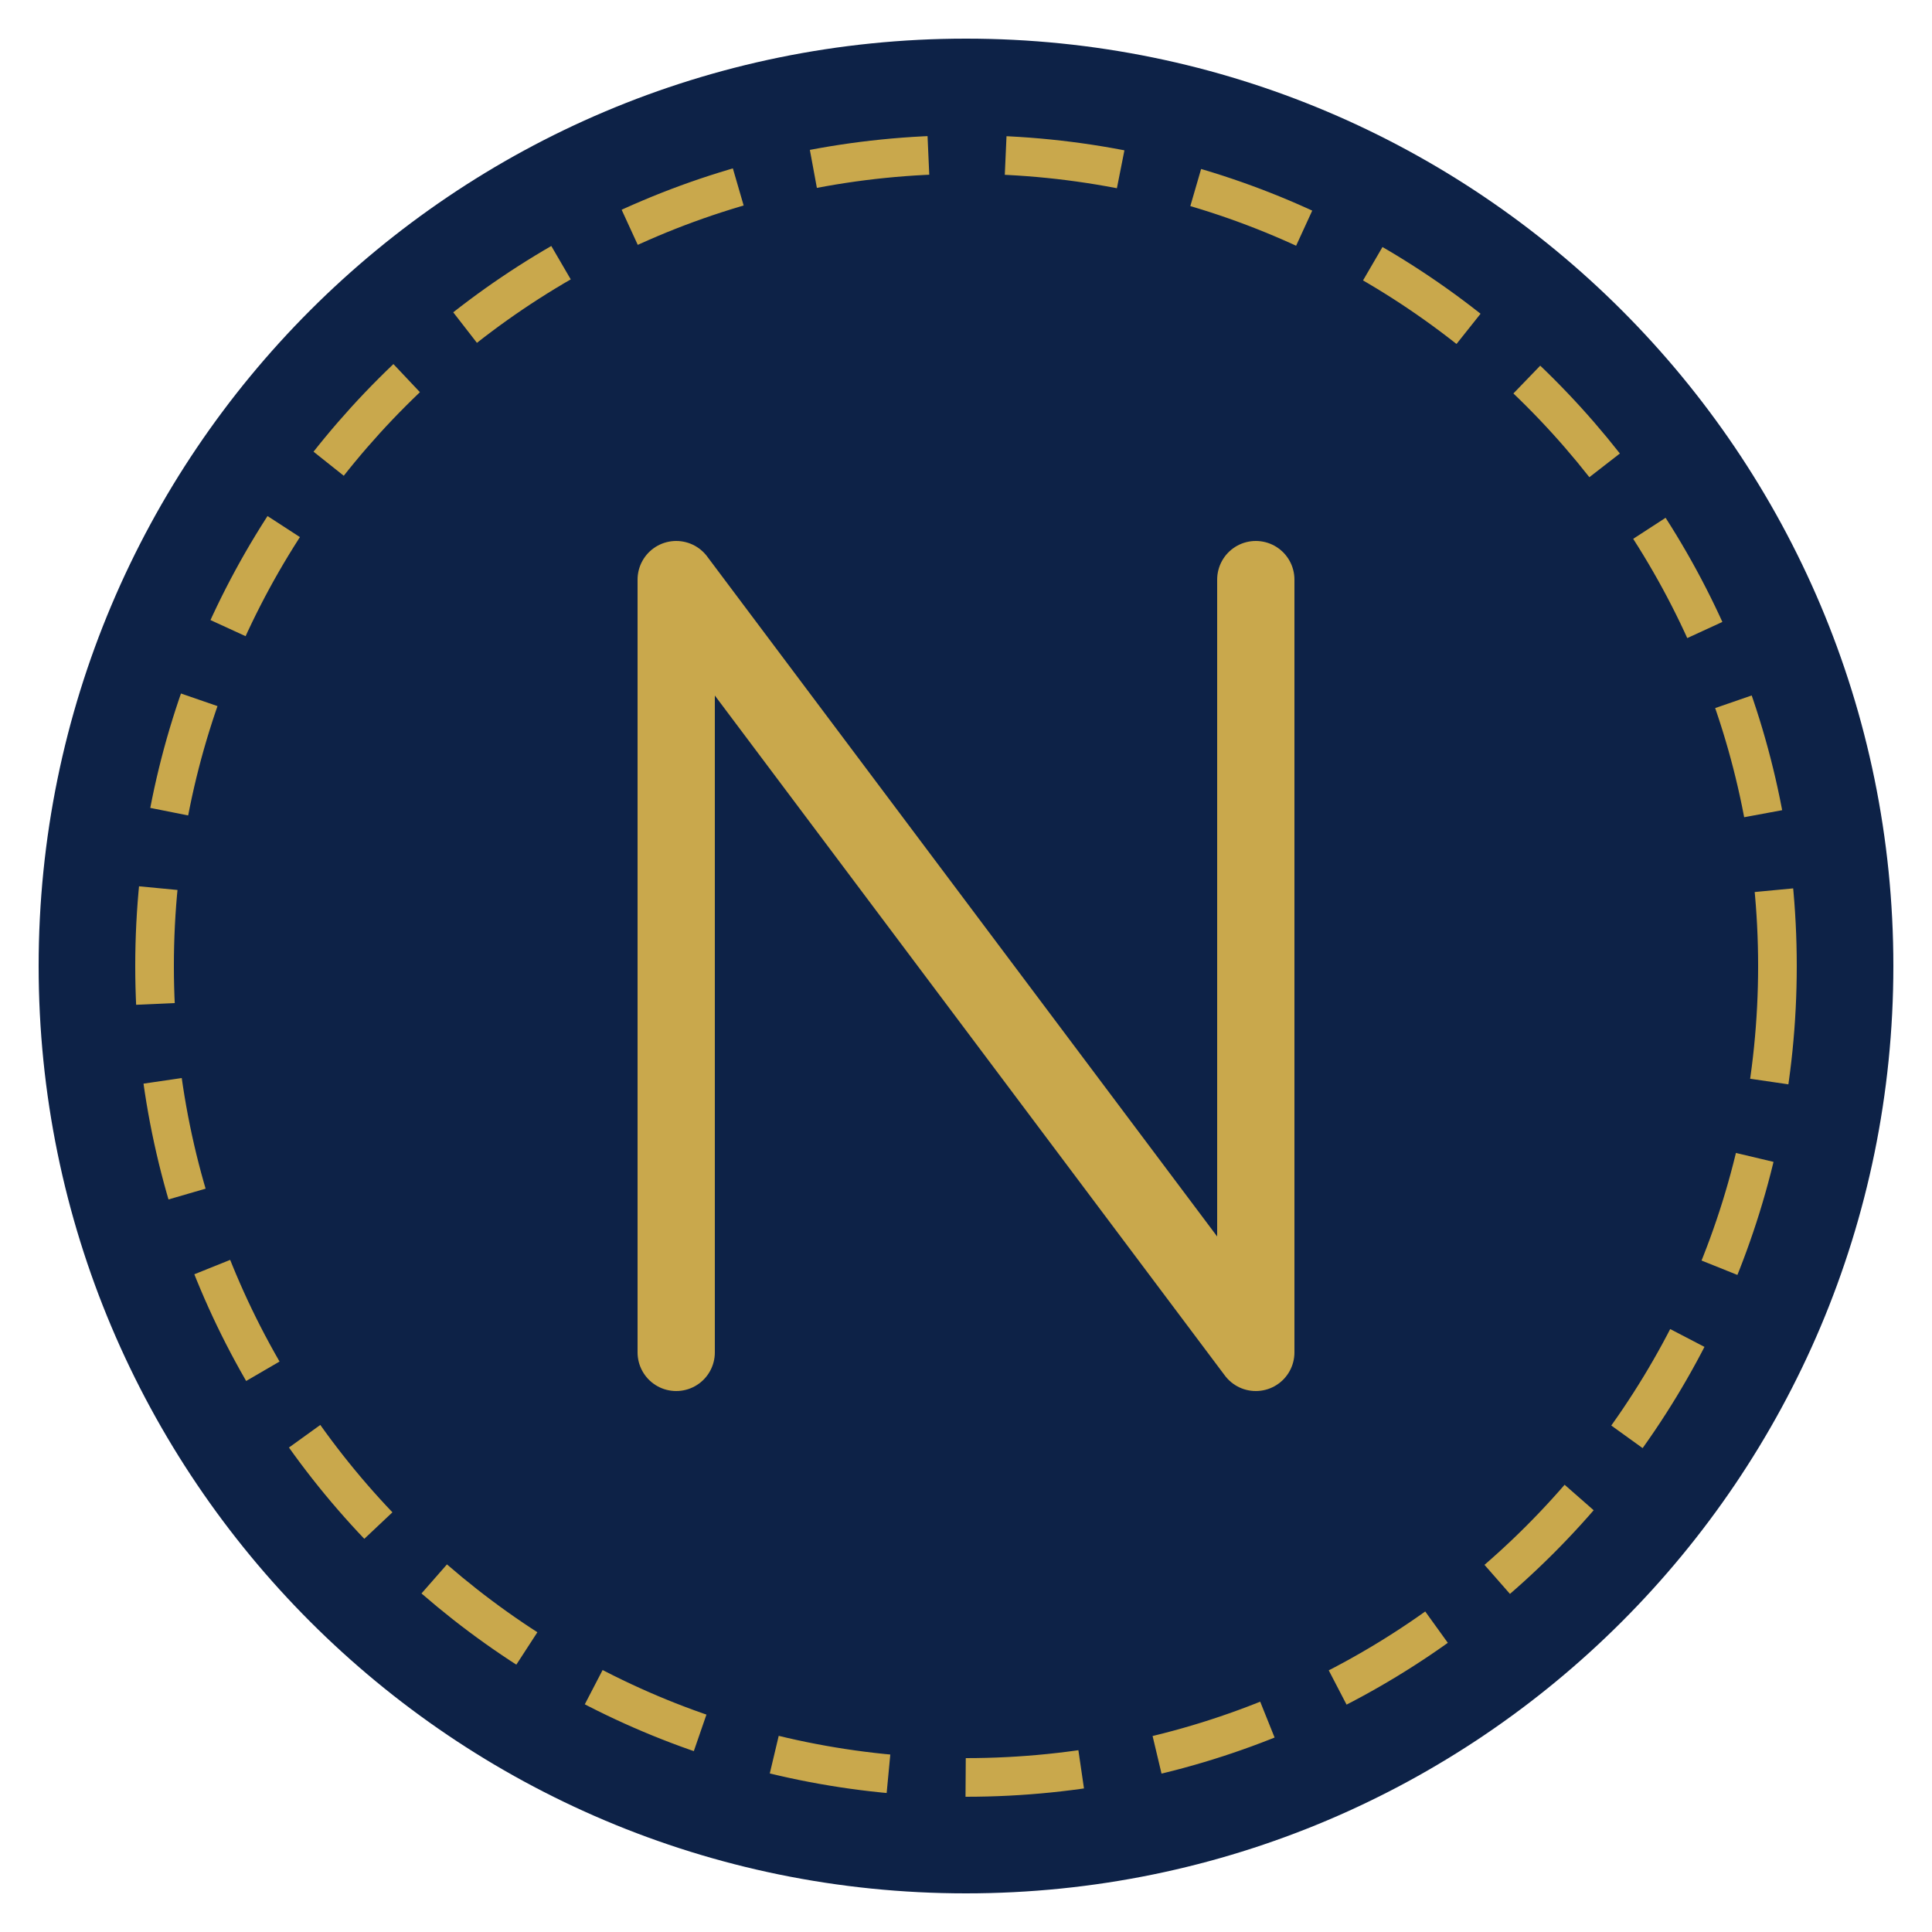
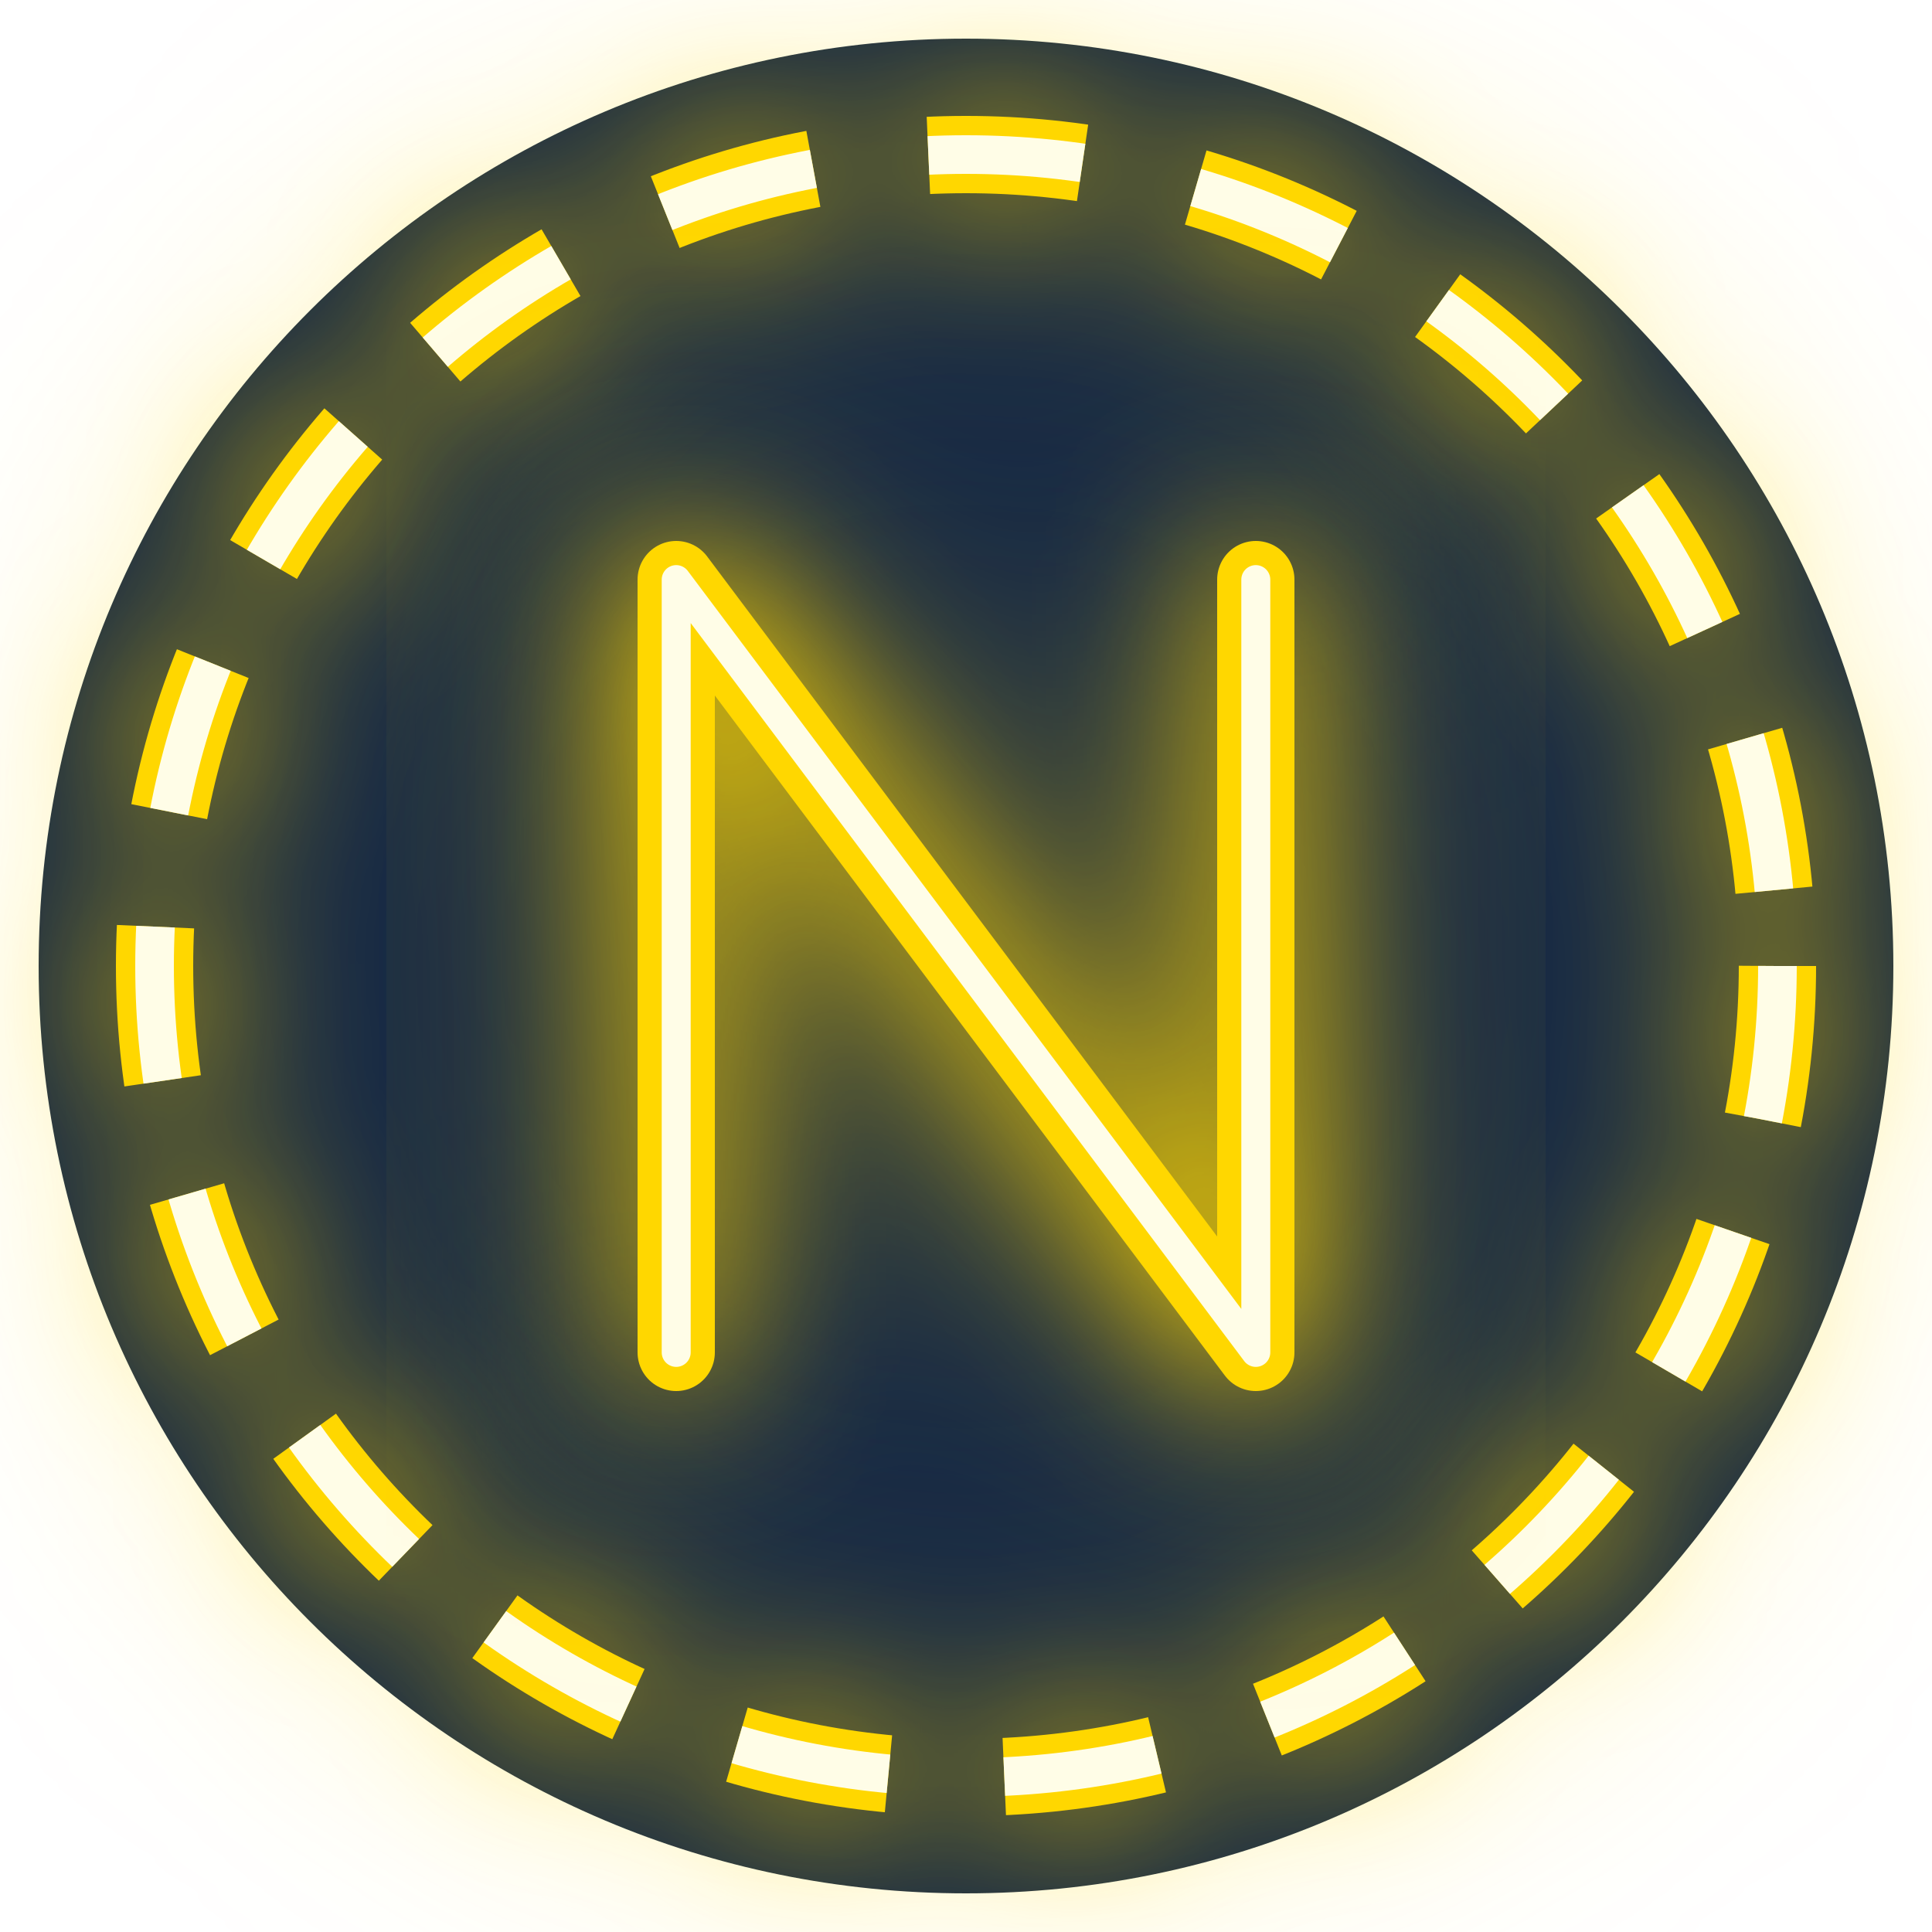
<svg xmlns="http://www.w3.org/2000/svg" viewBox="0 0 100 100" fill="none">
+   <defs>
+     <filter id="glow" x="-50%" y="-50%" width="200%" height="200%">
+       <feGaussianBlur in="SourceGraphic" stdDeviation="4" result="blur1" />
+       <feGaussianBlur in="SourceGraphic" stdDeviation="8" result="blur2" />
+       <feMerge>
+         <feMergeNode in="blur2" />
+         <feMergeNode in="blur1" />
+         <feMergeNode in="SourceGraphic" />
+       </feMerge>
+     </filter>
+   </defs>
  <circle cx="50" cy="50" r="48" fill="#0D2247" />
-   <circle cx="50" cy="50" r="42" stroke="#C9A84C" stroke-width="2" stroke-dasharray="6 4" />
-   <path d="M35 70V30L65 70V30" stroke="#C9A84C" stroke-width="4" stroke-linecap="round" stroke-linejoin="round" />
+   <g filter="url(#glow)">
+     <circle cx="50" cy="50" r="42" stroke="#FFD700" stroke-width="4" stroke-dasharray="8 6" />
+   </g>
+   <circle cx="50" cy="50" r="42" stroke="#FFFDE7" stroke-width="2" stroke-dasharray="8 6" />
+   <g filter="url(#glow)">
+     <path d="M35 70V30L65 70V30" stroke="#FFD700" stroke-width="4" stroke-linecap="round" stroke-linejoin="round" />
+   </g>
+   <path d="M35 70V30L65 70V30" stroke="#FFFDE7" stroke-width="1.5" stroke-linecap="round" stroke-linejoin="round" />
</svg>
